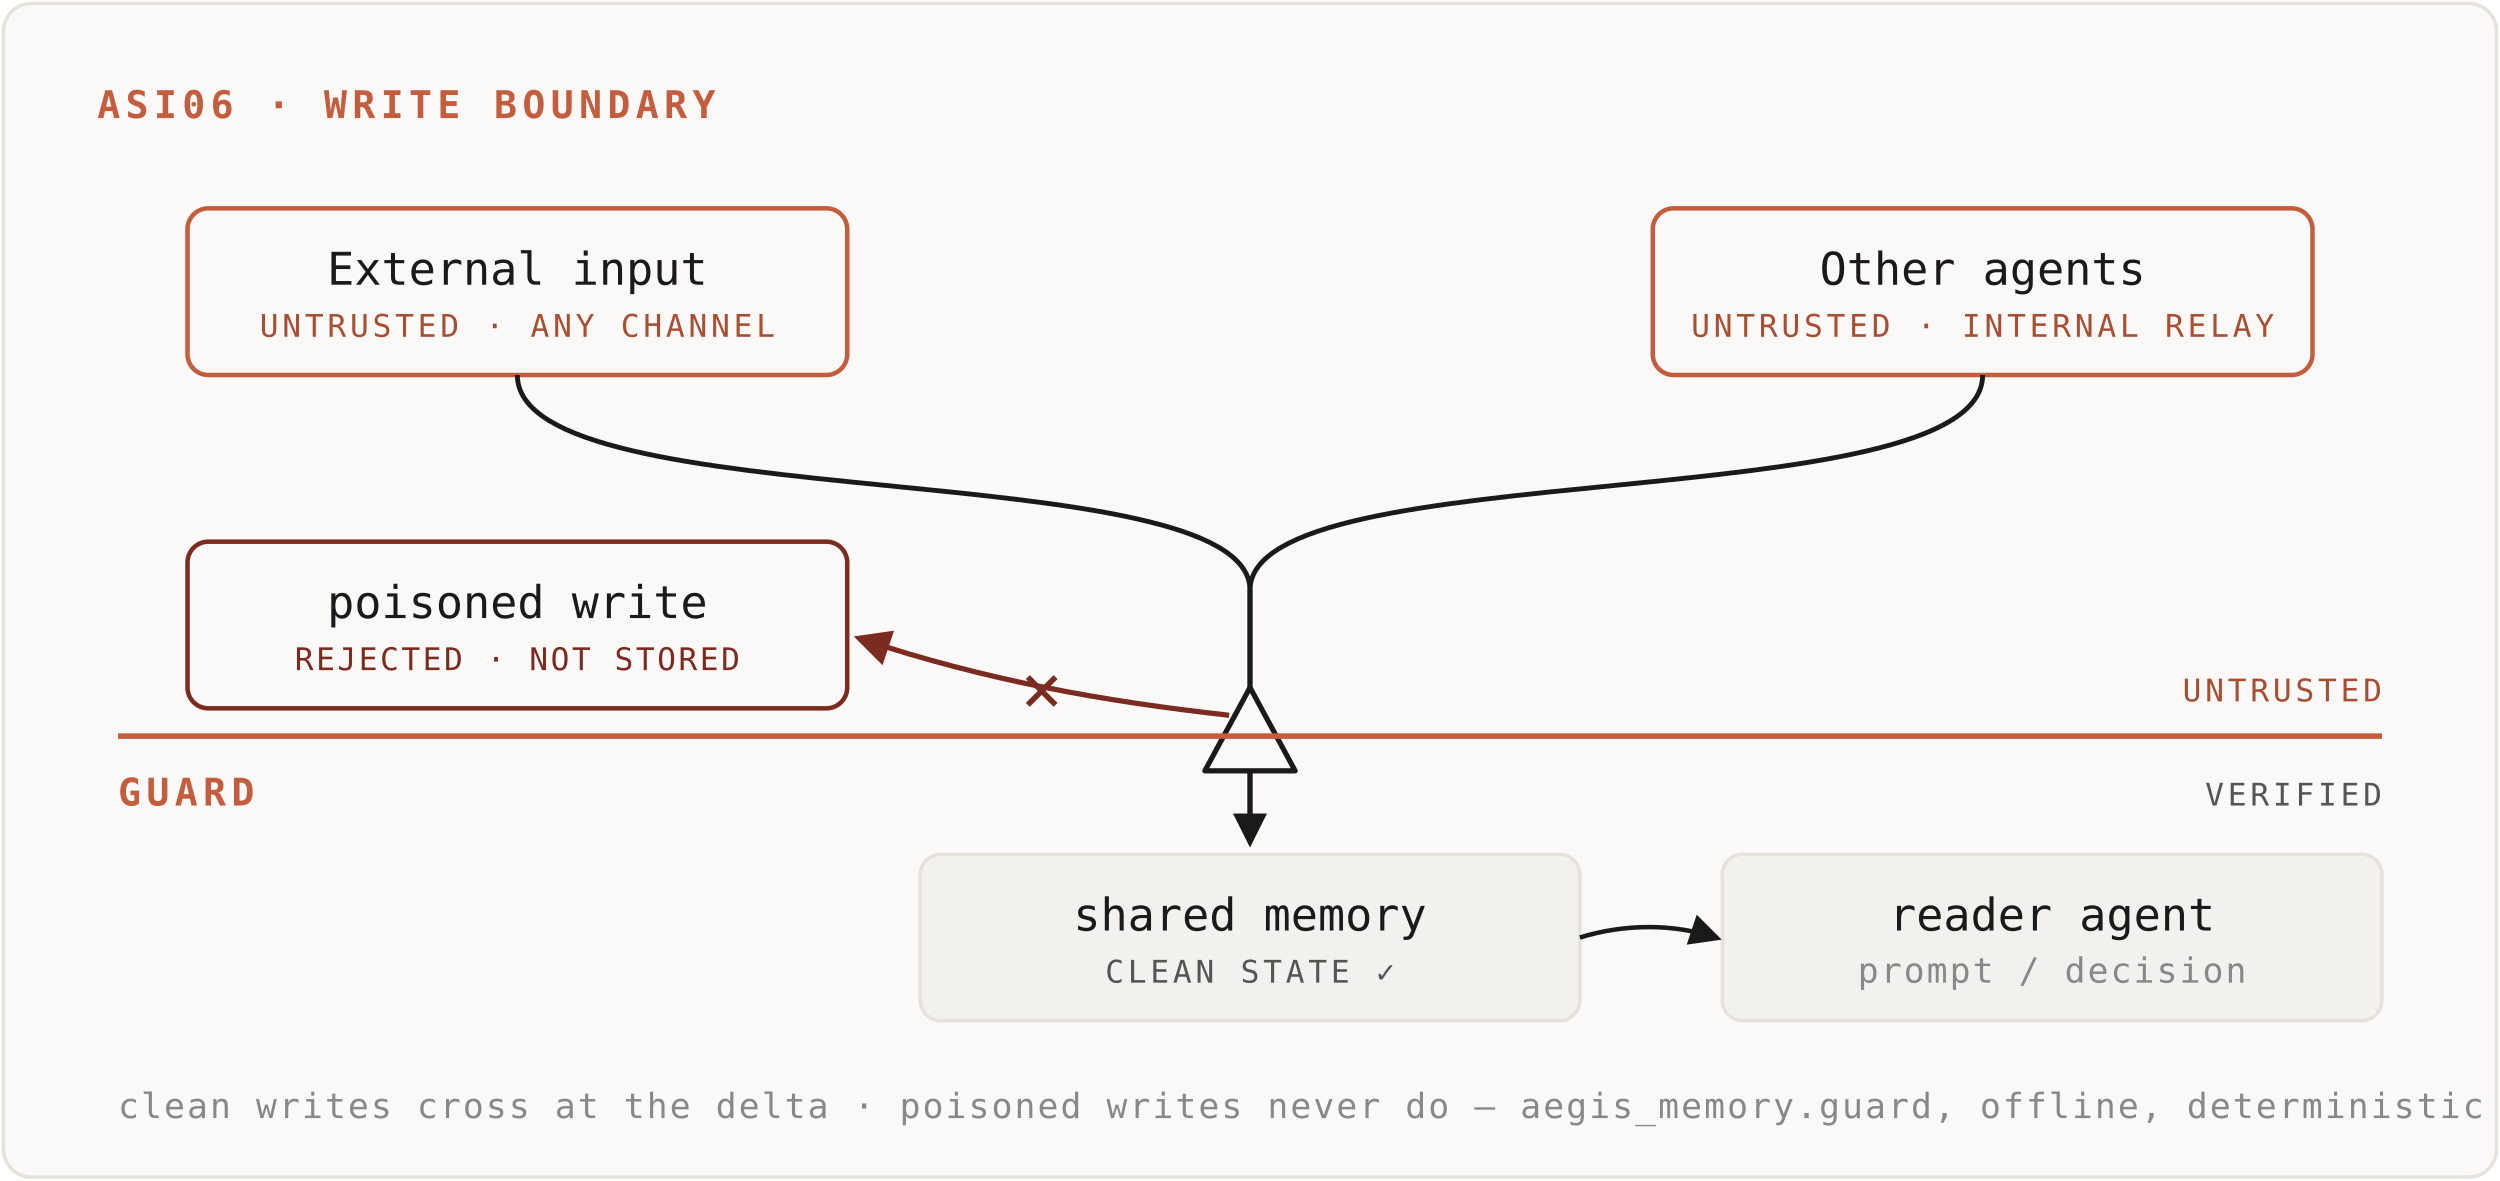
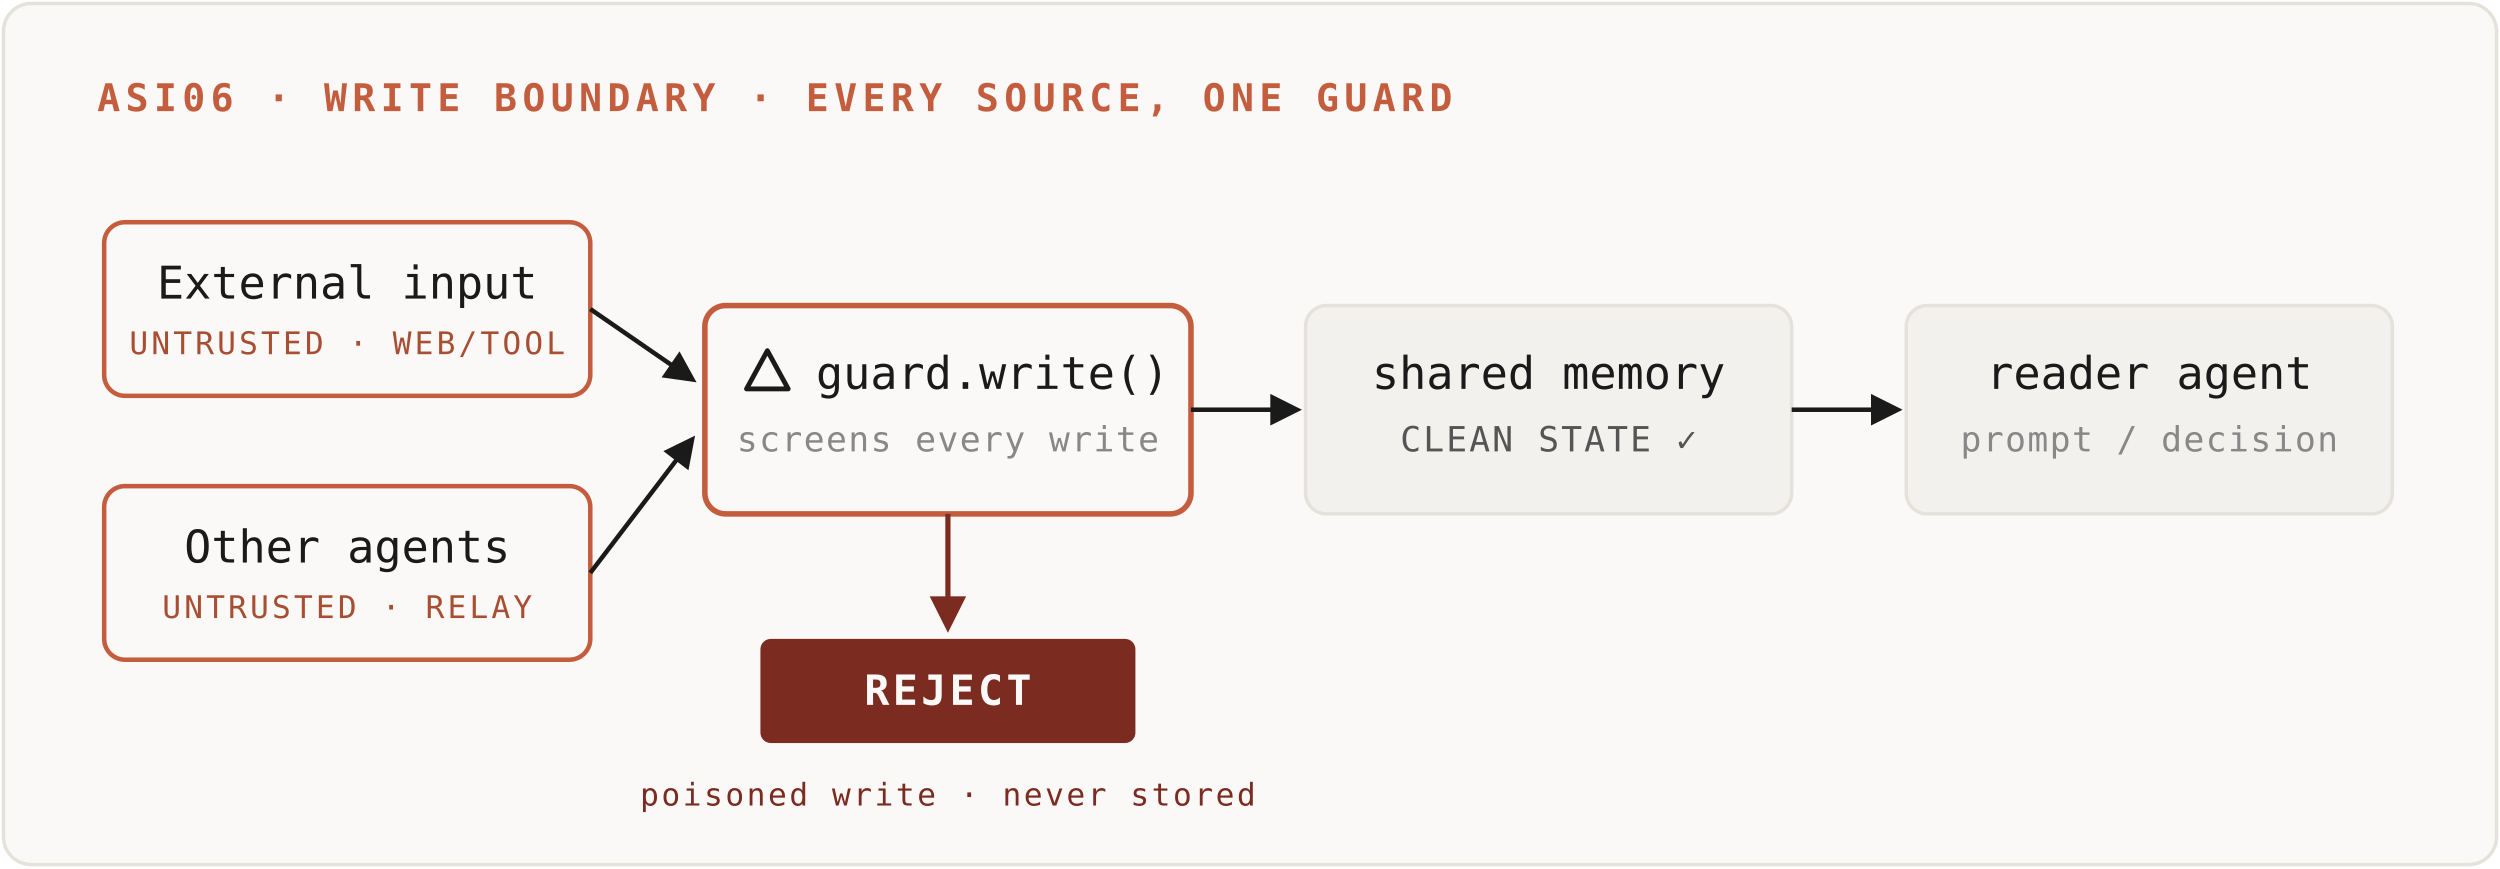
- <svg xmlns="http://www.w3.org/2000/svg" viewBox="0 0 720 340" width="100%" role="img" aria-labelledby="wb-t wb-d">
+ <svg xmlns="http://www.w3.org/2000/svg" viewBox="0 0 720 250" width="100%" role="img" aria-labelledby="wb-t wb-d">
  <style>
    text { font-family: ui-monospace, SFMono-Regular, Menlo, Consolas, "JetBrains Mono", monospace; }
-     .kick { fill:#c45d3e; letter-spacing:.14em; font-size:11px; font-weight:600; }
-     .lbl  { fill:#1a1a1a; font-size:13px; }
-     .sub  { fill:#888888; font-size:10px; letter-spacing:.06em; }
-     .unt  { fill:#a84e33; font-size:9px; letter-spacing:.12em; }
-     .ver  { fill:#555555; font-size:9px; letter-spacing:.12em; }
-     .bad  { fill:#7c2b21; font-size:9px; letter-spacing:.08em; }
+     .kick{fill:#c45d3e; letter-spacing:.14em; font-size:11px; font-weight:600}
+     .lbl{fill:#1a1a1a; font-size:13px} .sub{fill:#888888; font-size:10px; letter-spacing:.04em}
+     .unt{fill:#a84e33; font-size:9px; letter-spacing:.1em}
+     .ver{fill:#555555; font-size:10px; letter-spacing:.06em}
+     .bad{fill:#7c2b21; font-size:9px; letter-spacing:.08em}
  </style>
  <defs>
    <marker id="ai" markerWidth="8" markerHeight="8" refX="5.5" refY="3.5" orient="auto">
      <path d="M0 0 L7 3.5 L0 7 Z" fill="#1a1a1a" />
    </marker>
    <marker id="ax" markerWidth="8" markerHeight="8" refX="5.5" refY="3.5" orient="auto">
      <path d="M0 0 L7 3.5 L0 7 Z" fill="#7c2b21" />
    </marker>
  </defs>
-   <rect x="1" y="1" width="718" height="338" rx="8" fill="#faf9f7" stroke="#e5e2dc" />
-   <text x="28" y="34" class="kick">ASI06 · WRITE BOUNDARY</text>
+   <rect x="1" y="1" width="718" height="248" rx="8" fill="#faf9f7" stroke="#e5e2dc" />
+   <text x="28" y="32" class="kick">ASI06 · WRITE BOUNDARY · EVERY SOURCE, ONE GUARD</text>
  <g>
-     <rect x="54" y="60" width="190" height="48" rx="6" fill="none" stroke="#c45d3e" stroke-width="1.3" />
-     <text x="149" y="82" text-anchor="middle" class="lbl" fill="#c45d3e">External input</text>
-     <text x="149" y="97" text-anchor="middle" class="unt">UNTRUSTED · ANY CHANNEL</text>
+     <rect x="30" y="64" width="140" height="50" rx="6" fill="none" stroke="#c45d3e" stroke-width="1.3" />
+     <text x="100" y="86" text-anchor="middle" class="lbl" fill="#c45d3e">External input</text>
+     <text x="100" y="102" text-anchor="middle" class="unt">UNTRUSTED · WEB/TOOL</text>
  </g>
  <g>
-     <rect x="476" y="60" width="190" height="48" rx="6" fill="none" stroke="#c45d3e" stroke-width="1.3" />
-     <text x="571" y="82" text-anchor="middle" class="lbl" fill="#c45d3e">Other agents</text>
-     <text x="571" y="97" text-anchor="middle" class="unt">UNTRUSTED · INTERNAL RELAY</text>
+     <rect x="30" y="140" width="140" height="50" rx="6" fill="none" stroke="#c45d3e" stroke-width="1.3" />
+     <text x="100" y="162" text-anchor="middle" class="lbl" fill="#c45d3e">Other agents</text>
+     <text x="100" y="178" text-anchor="middle" class="unt">UNTRUSTED · RELAY</text>
  </g>
-   <path d="M149 108 C 149 150, 360 130, 360 170 L360 242" fill="none" stroke="#1a1a1a" stroke-width="1.4" marker-end="url(#ai)" />
-   <path d="M571 108 C 571 150, 360 130, 360 170 L360 242" fill="none" stroke="#1a1a1a" stroke-width="1.4" />
-   <path d="M360 198 L373 222 L347 222 Z" fill="#faf9f7" stroke="#1a1a1a" stroke-width="1.5" stroke-linejoin="round" />
-   <line x1="34" y1="212" x2="686" y2="212" stroke="#c45d3e" stroke-width="1.6" />
-   <text x="34" y="232" class="kick">GUARD</text>
-   <text x="686" y="202" text-anchor="end" class="unt">UNTRUSTED</text>
-   <text x="686" y="232" text-anchor="end" class="ver">VERIFIED</text>
-   <path d="M354 206 C 318 202, 284 196, 248 184" fill="none" stroke="#7c2b21" stroke-width="1.5" marker-end="url(#ax)" />
+   <line x1="170" y1="89" x2="199" y2="109" stroke="#1a1a1a" stroke-width="1.3" marker-end="url(#ai)" />
+   <line x1="170" y1="165" x2="199" y2="127" stroke="#1a1a1a" stroke-width="1.3" marker-end="url(#ai)" />
  <g>
-     <line x1="296" y1="195" x2="304" y2="203" stroke="#7c2b21" stroke-width="1.6" />
-     <line x1="304" y1="195" x2="296" y2="203" stroke="#7c2b21" stroke-width="1.6" />
+     <rect x="203" y="88" width="140" height="60" rx="6" fill="#faf9f7" stroke="#c45d3e" stroke-width="1.6" />
+     <path d="M221 101 L227 112 L215 112 Z" fill="none" stroke="#1a1a1a" stroke-width="1.4" stroke-linejoin="round" />
+     <text x="235" y="112" class="lbl" fill="#c45d3e">guard.write()</text>
+     <text x="273" y="130" text-anchor="middle" class="sub">screens every write</text>
  </g>
+   <line x1="343" y1="118" x2="373" y2="118" stroke="#1a1a1a" stroke-width="1.3" marker-end="url(#ai)" />
  <g>
-     <rect x="54" y="156" width="190" height="48" rx="6" fill="none" stroke="#7c2b21" stroke-width="1.3" />
-     <text x="149" y="178" text-anchor="middle" class="lbl" fill="#7c2b21">poisoned write</text>
-     <text x="149" y="193" text-anchor="middle" class="bad">REJECTED · NOT STORED</text>
+     <rect x="376" y="88" width="140" height="60" rx="6" fill="#f3f1ed" stroke="#e5e2dc" />
+     <text x="446" y="112" text-anchor="middle" class="lbl">shared memory</text>
+     <text x="446" y="130" text-anchor="middle" class="ver">CLEAN STATE ✓</text>
  </g>
+   <line x1="516" y1="118" x2="546" y2="118" stroke="#1a1a1a" stroke-width="1.3" marker-end="url(#ai)" />
  <g>
-     <rect x="265" y="246" width="190" height="48" rx="6" fill="#f3f1ed" stroke="#e5e2dc" />
-     <text x="360" y="268" text-anchor="middle" class="lbl">shared memory</text>
-     <text x="360" y="283" text-anchor="middle" class="ver">CLEAN STATE ✓</text>
+     <rect x="549" y="88" width="140" height="60" rx="6" fill="#f3f1ed" stroke="#e5e2dc" />
+     <text x="619" y="112" text-anchor="middle" class="lbl">reader agent</text>
+     <text x="619" y="130" text-anchor="middle" class="sub">prompt / decision</text>
  </g>
+   <line x1="273" y1="148" x2="273" y2="180" stroke="#7c2b21" stroke-width="1.5" marker-end="url(#ax)" />
  <g>
-     <rect x="496" y="246" width="190" height="48" rx="6" fill="#f3f1ed" stroke="#e5e2dc" />
-     <text x="591" y="268" text-anchor="middle" class="lbl">reader agent</text>
-     <text x="591" y="283" text-anchor="middle" class="sub">prompt / decision</text>
+     <rect x="219" y="184" width="108" height="30" rx="3" fill="#7c2b21" />
+     <text x="273" y="203" text-anchor="middle" fill="#faf9f7" font-size="12" font-weight="600" letter-spacing=".08em">REJECT</text>
+     <text x="273" y="232" text-anchor="middle" class="bad">poisoned write · never stored</text>
  </g>
-   <path d="M455 270 C 468 266, 482 266, 494 270" fill="none" stroke="#1a1a1a" stroke-width="1.3" marker-end="url(#ai)" />
-   <text x="34" y="322" class="sub">clean writes cross at the delta · poisoned writes never do — aegis_memory.guard, offline, deterministic</text>
</svg>
